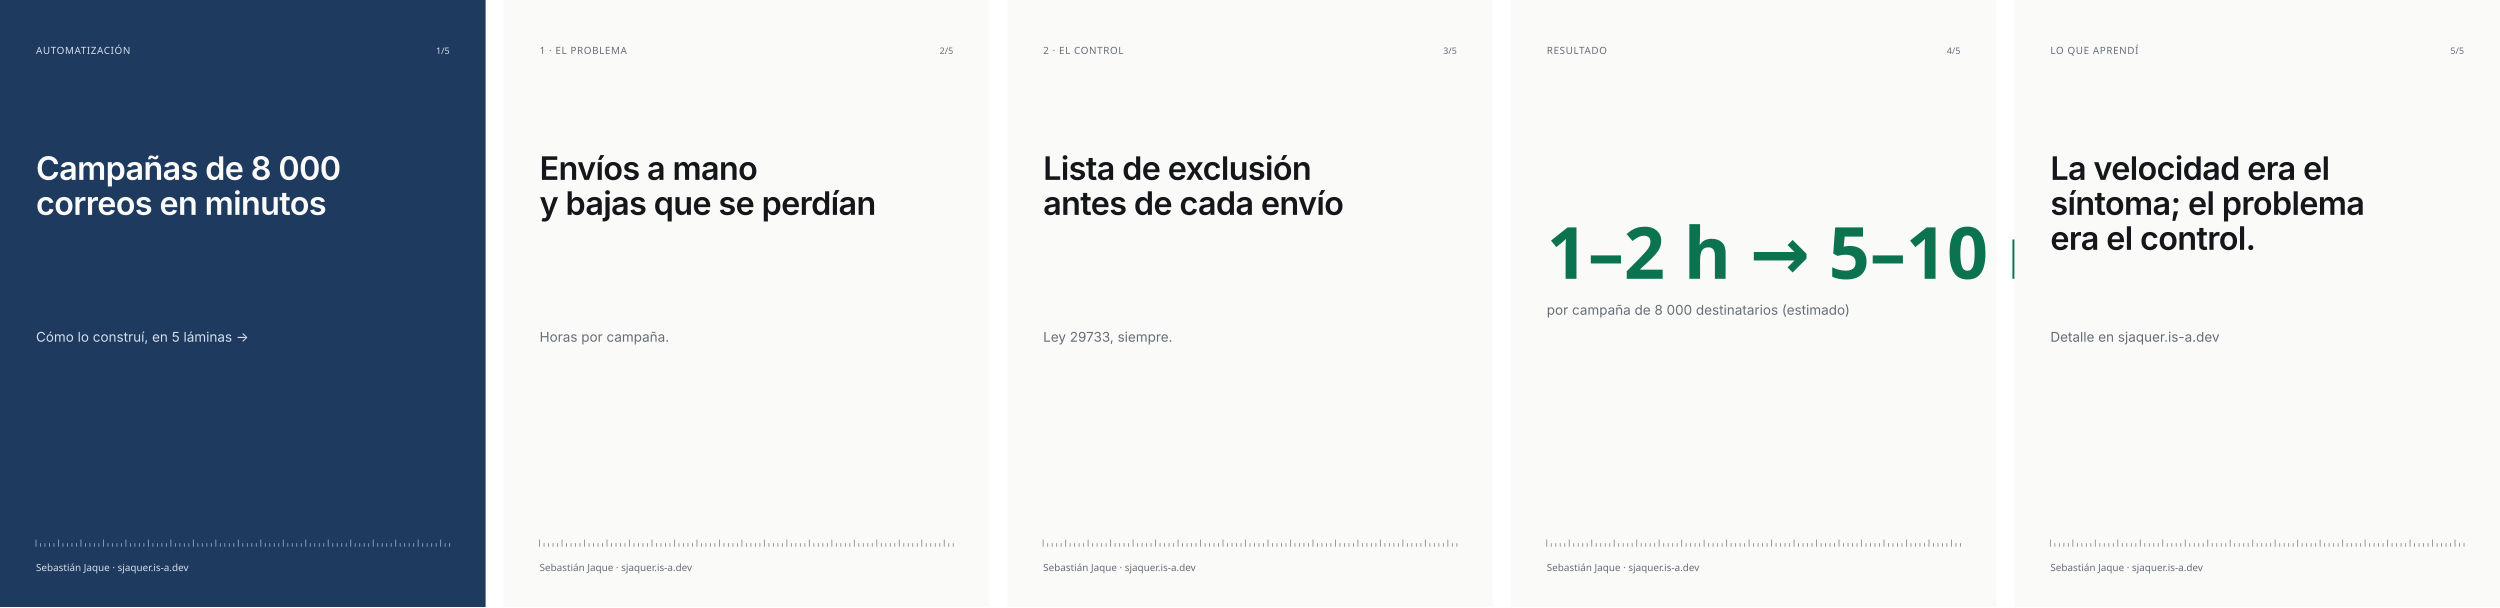
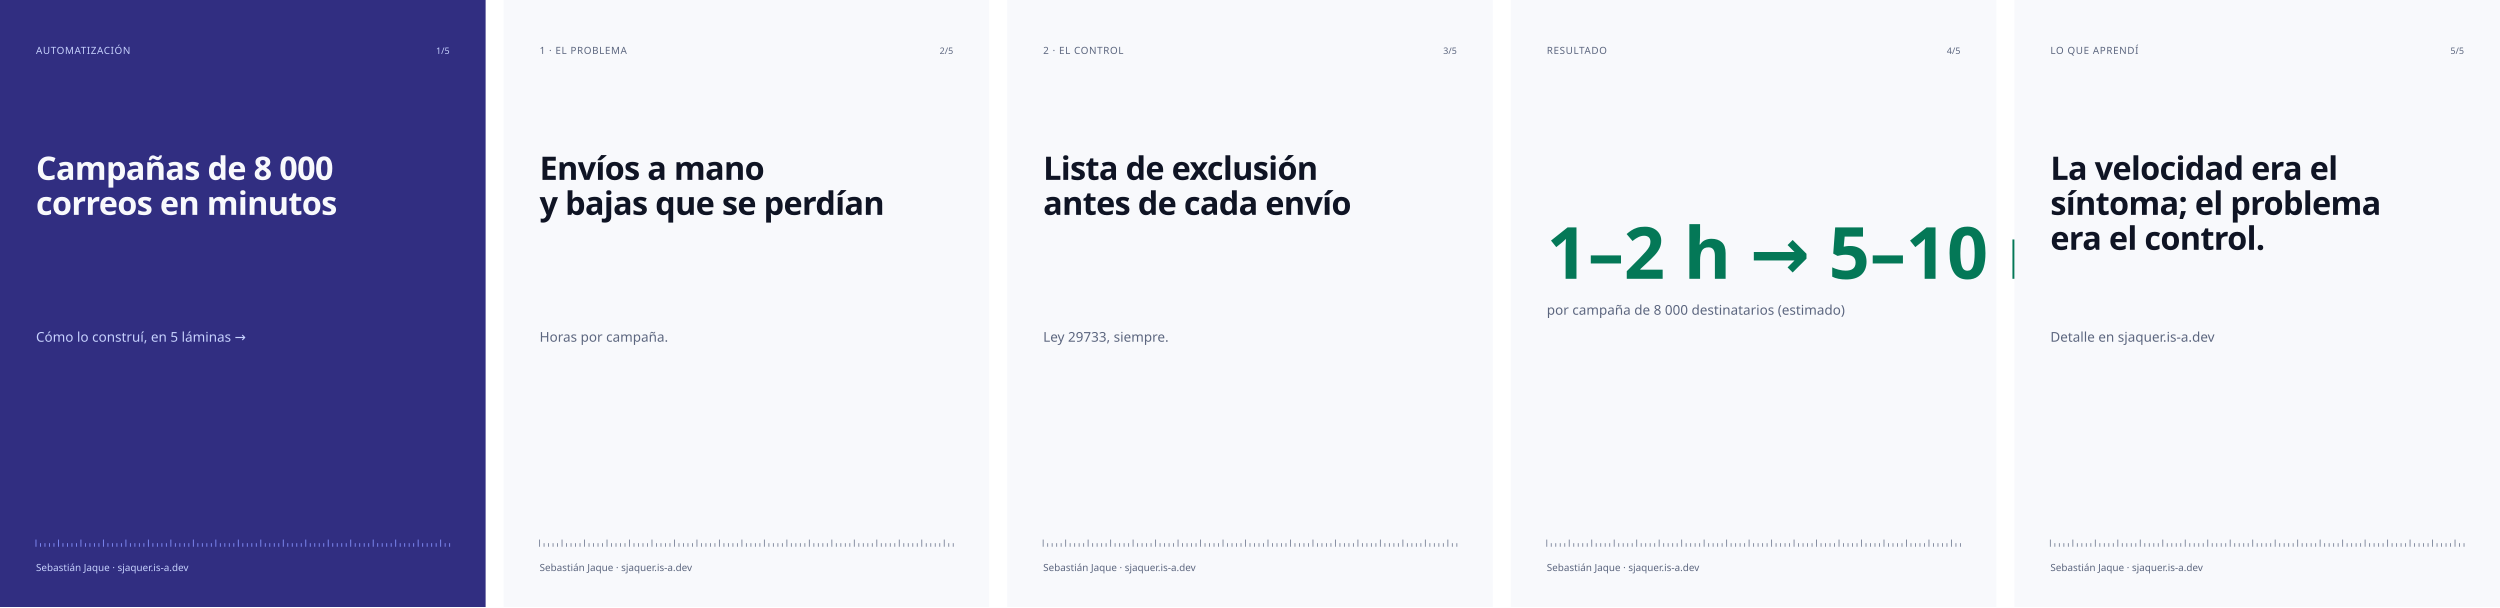
<svg xmlns="http://www.w3.org/2000/svg" width="5560" height="1350" viewBox="0 0 5560 1350">
  <g id="Carrusel 4:5 · 5 láminas">
    <g id="Lámina 1 · Portada" transform="translate(0 0)">
-       <rect id="Fondo" x="0" y="0" width="1080" height="1350" fill="#1F3A5F" />
-       <text id="Pilar" font-family="JetBrains Mono" font-size="22" font-weight="500" fill="#D6DFEA" text-anchor="start" letter-spacing="1.32">
+       <rect id="Fondo" x="0" y="0" width="1080" height="1350" fill="#312E81" />
+       <text id="Pilar" font-family="IBM Plex Mono" font-size="22" font-weight="500" fill="#C7D2FE" text-anchor="start" letter-spacing="1.32">
        <tspan x="80" y="120">AUTOMATIZACIÓN</tspan>
      </text>
-       <text id="Paginación" font-family="JetBrains Mono" font-size="20" font-weight="500" fill="#D6DFEA" text-anchor="end">
+       <text id="Paginación" font-family="IBM Plex Mono" font-size="20" font-weight="500" fill="#C7D2FE" text-anchor="end">
        <tspan x="1000" y="120">1/5</tspan>
      </text>
-       <text id="Titular" font-family="Inter" font-size="72" font-weight="600" fill="#FAFAF8" text-anchor="start" letter-spacing="-1.44">
+       <text id="Titular" font-family="DM Sans" font-size="72" font-weight="600" fill="#F8F9FC" text-anchor="start" letter-spacing="-1.44">
        <tspan x="80" y="400">Campañas de 8 000</tspan>
        <tspan x="80" dy="77.8">correos en minutos</tspan>
      </text>
-       <text id="Apoyo" font-family="Inter" font-size="30" font-weight="400" fill="#D6DFEA" text-anchor="start">
+       <text id="Apoyo" font-family="DM Sans" font-size="30" font-weight="400" fill="#C7D2FE" text-anchor="start">
        <tspan x="80" y="760">Cómo lo construí, en 5 láminas →</tspan>
      </text>
-       <path id="Regla" d="M80.0 1200V1216M90.0 1208V1216M100.0 1208V1216M110.0 1208V1216M120.0 1208V1216M130.0 1200V1216M140.0 1208V1216M150.0 1208V1216M160.0 1208V1216M170.0 1208V1216M180.0 1200V1216M190.0 1208V1216M200.0 1208V1216M210.0 1208V1216M220.0 1208V1216M230.0 1200V1216M240.0 1208V1216M250.0 1208V1216M260.0 1208V1216M270.0 1208V1216M280.0 1200V1216M290.0 1208V1216M300.0 1208V1216M310.0 1208V1216M320.0 1208V1216M330.0 1200V1216M340.0 1208V1216M350.0 1208V1216M360.0 1208V1216M370.0 1208V1216M380.0 1200V1216M390.0 1208V1216M400.0 1208V1216M410.0 1208V1216M420.0 1208V1216M430.0 1200V1216M440.0 1208V1216M450.0 1208V1216M460.0 1208V1216M470.0 1208V1216M480.0 1200V1216M490.0 1208V1216M500.0 1208V1216M510.0 1208V1216M520.0 1208V1216M530.0 1200V1216M540.0 1208V1216M550.0 1208V1216M560.0 1208V1216M570.0 1208V1216M580.0 1200V1216M590.0 1208V1216M600.0 1208V1216M610.0 1208V1216M620.0 1208V1216M630.0 1200V1216M640.0 1208V1216M650.0 1208V1216M660.0 1208V1216M670.0 1208V1216M680.0 1200V1216M690.0 1208V1216M700.0 1208V1216M710.0 1208V1216M720.0 1208V1216M730.0 1200V1216M740.0 1208V1216M750.0 1208V1216M760.0 1208V1216M770.0 1208V1216M780.0 1200V1216M790.0 1208V1216M800.0 1208V1216M810.0 1208V1216M820.0 1208V1216M830.0 1200V1216M840.0 1208V1216M850.0 1208V1216M860.0 1208V1216M870.0 1208V1216M880.0 1200V1216M890.0 1208V1216M900.0 1208V1216M910.0 1208V1216M920.0 1208V1216M930.0 1200V1216M940.0 1208V1216M950.0 1208V1216M960.0 1208V1216M970.0 1208V1216M980.0 1200V1216M990.0 1208V1216M1000.0 1208V1216" stroke="#8FA3BF" stroke-width="2" fill="none" />
-       <text id="Firma" font-family="JetBrains Mono" font-size="22" font-weight="500" fill="#D6DFEA" text-anchor="start">
+       <path id="Regla" d="M80.0 1200V1216M90.0 1208V1216M100.0 1208V1216M110.0 1208V1216M120.0 1208V1216M130.0 1200V1216M140.0 1208V1216M150.0 1208V1216M160.0 1208V1216M170.0 1208V1216M180.0 1200V1216M190.0 1208V1216M200.0 1208V1216M210.0 1208V1216M220.0 1208V1216M230.0 1200V1216M240.0 1208V1216M250.0 1208V1216M260.0 1208V1216M270.0 1208V1216M280.0 1200V1216M290.0 1208V1216M300.0 1208V1216M310.0 1208V1216M320.0 1208V1216M330.0 1200V1216M340.0 1208V1216M350.0 1208V1216M360.0 1208V1216M370.0 1208V1216M380.0 1200V1216M390.0 1208V1216M400.0 1208V1216M410.0 1208V1216M420.0 1208V1216M430.0 1200V1216M440.0 1208V1216M450.0 1208V1216M460.0 1208V1216M470.0 1208V1216M480.0 1200V1216M490.0 1208V1216M500.0 1208V1216M510.0 1208V1216M520.0 1208V1216M530.0 1200V1216M540.0 1208V1216M550.0 1208V1216M560.0 1208V1216M570.0 1208V1216M580.0 1200V1216M590.0 1208V1216M600.0 1208V1216M610.0 1208V1216M620.0 1208V1216M630.0 1200V1216M640.0 1208V1216M650.0 1208V1216M660.0 1208V1216M670.0 1208V1216M680.0 1200V1216M690.0 1208V1216M700.0 1208V1216M710.0 1208V1216M720.0 1208V1216M730.0 1200V1216M740.0 1208V1216M750.0 1208V1216M760.0 1208V1216M770.0 1208V1216M780.0 1200V1216M790.0 1208V1216M800.0 1208V1216M810.0 1208V1216M820.0 1208V1216M830.0 1200V1216M840.0 1208V1216M850.0 1208V1216M860.0 1208V1216M870.0 1208V1216M880.0 1200V1216M890.0 1208V1216M900.0 1208V1216M910.0 1208V1216M920.0 1208V1216M930.0 1200V1216M940.0 1208V1216M950.0 1208V1216M960.0 1208V1216M970.0 1208V1216M980.0 1200V1216M990.0 1208V1216M1000.0 1208V1216" stroke="#818CF8" stroke-width="2" fill="none" />
+       <text id="Firma" font-family="IBM Plex Mono" font-size="22" font-weight="500" fill="#C7D2FE" text-anchor="start">
        <tspan x="80" y="1270">Sebastián Jaque · sjaquer.is-a.dev</tspan>
      </text>
    </g>
    <g id="Lámina 2 · Paso 1" transform="translate(1120 0)">
-       <rect id="Fondo" x="0" y="0" width="1080" height="1350" fill="#FAFAF8" />
-       <text id="Pilar" font-family="JetBrains Mono" font-size="22" font-weight="500" fill="#666C76" text-anchor="start" letter-spacing="1.32">
+       <rect id="Fondo" x="0" y="0" width="1080" height="1350" fill="#F8F9FC" />
+       <text id="Pilar" font-family="IBM Plex Mono" font-size="22" font-weight="500" fill="#5B657E" text-anchor="start" letter-spacing="1.32">
        <tspan x="80" y="120">1 · EL PROBLEMA</tspan>
      </text>
-       <text id="Paginación" font-family="JetBrains Mono" font-size="20" font-weight="500" fill="#666C76" text-anchor="end">
+       <text id="Paginación" font-family="IBM Plex Mono" font-size="20" font-weight="500" fill="#5B657E" text-anchor="end">
        <tspan x="1000" y="120">2/5</tspan>
      </text>
-       <text id="Titular" font-family="Inter" font-size="72" font-weight="600" fill="#14161A" text-anchor="start" letter-spacing="-1.44">
+       <text id="Titular" font-family="DM Sans" font-size="72" font-weight="600" fill="#0F1424" text-anchor="start" letter-spacing="-1.44">
        <tspan x="80" y="400">Envíos a mano</tspan>
        <tspan x="80" dy="77.8">y bajas que se perdían</tspan>
      </text>
-       <text id="Apoyo" font-family="Inter" font-size="30" font-weight="400" fill="#666C76" text-anchor="start">
+       <text id="Apoyo" font-family="DM Sans" font-size="30" font-weight="400" fill="#5B657E" text-anchor="start">
        <tspan x="80" y="760">Horas por campaña.</tspan>
      </text>
-       <path id="Regla" d="M80.0 1200V1216M90.0 1208V1216M100.0 1208V1216M110.0 1208V1216M120.0 1208V1216M130.0 1200V1216M140.0 1208V1216M150.0 1208V1216M160.0 1208V1216M170.0 1208V1216M180.0 1200V1216M190.0 1208V1216M200.0 1208V1216M210.0 1208V1216M220.0 1208V1216M230.0 1200V1216M240.0 1208V1216M250.0 1208V1216M260.0 1208V1216M270.0 1208V1216M280.0 1200V1216M290.0 1208V1216M300.0 1208V1216M310.0 1208V1216M320.0 1208V1216M330.0 1200V1216M340.0 1208V1216M350.0 1208V1216M360.0 1208V1216M370.0 1208V1216M380.0 1200V1216M390.0 1208V1216M400.0 1208V1216M410.0 1208V1216M420.0 1208V1216M430.0 1200V1216M440.0 1208V1216M450.0 1208V1216M460.0 1208V1216M470.0 1208V1216M480.0 1200V1216M490.0 1208V1216M500.0 1208V1216M510.0 1208V1216M520.0 1208V1216M530.0 1200V1216M540.0 1208V1216M550.0 1208V1216M560.0 1208V1216M570.0 1208V1216M580.0 1200V1216M590.0 1208V1216M600.0 1208V1216M610.0 1208V1216M620.0 1208V1216M630.0 1200V1216M640.0 1208V1216M650.0 1208V1216M660.0 1208V1216M670.0 1208V1216M680.0 1200V1216M690.0 1208V1216M700.0 1208V1216M710.0 1208V1216M720.0 1208V1216M730.0 1200V1216M740.0 1208V1216M750.0 1208V1216M760.0 1208V1216M770.0 1208V1216M780.0 1200V1216M790.0 1208V1216M800.0 1208V1216M810.0 1208V1216M820.0 1208V1216M830.0 1200V1216M840.0 1208V1216M850.0 1208V1216M860.0 1208V1216M870.0 1208V1216M880.0 1200V1216M890.0 1208V1216M900.0 1208V1216M910.0 1208V1216M920.0 1208V1216M930.0 1200V1216M940.0 1208V1216M950.0 1208V1216M960.0 1208V1216M970.0 1208V1216M980.0 1200V1216M990.0 1208V1216M1000.0 1208V1216" stroke="#8A9099" stroke-width="2" fill="none" />
-       <text id="Firma" font-family="JetBrains Mono" font-size="22" font-weight="500" fill="#666C76" text-anchor="start">
+       <path id="Regla" d="M80.0 1200V1216M90.0 1208V1216M100.0 1208V1216M110.0 1208V1216M120.0 1208V1216M130.0 1200V1216M140.0 1208V1216M150.0 1208V1216M160.0 1208V1216M170.0 1208V1216M180.0 1200V1216M190.0 1208V1216M200.0 1208V1216M210.0 1208V1216M220.0 1208V1216M230.0 1200V1216M240.0 1208V1216M250.0 1208V1216M260.0 1208V1216M270.0 1208V1216M280.0 1200V1216M290.0 1208V1216M300.0 1208V1216M310.0 1208V1216M320.0 1208V1216M330.0 1200V1216M340.0 1208V1216M350.0 1208V1216M360.0 1208V1216M370.0 1208V1216M380.0 1200V1216M390.0 1208V1216M400.0 1208V1216M410.0 1208V1216M420.0 1208V1216M430.0 1200V1216M440.0 1208V1216M450.0 1208V1216M460.0 1208V1216M470.0 1208V1216M480.0 1200V1216M490.0 1208V1216M500.0 1208V1216M510.0 1208V1216M520.0 1208V1216M530.0 1200V1216M540.0 1208V1216M550.0 1208V1216M560.0 1208V1216M570.0 1208V1216M580.0 1200V1216M590.0 1208V1216M600.0 1208V1216M610.0 1208V1216M620.0 1208V1216M630.0 1200V1216M640.0 1208V1216M650.0 1208V1216M660.0 1208V1216M670.0 1208V1216M680.0 1200V1216M690.0 1208V1216M700.0 1208V1216M710.0 1208V1216M720.0 1208V1216M730.0 1200V1216M740.0 1208V1216M750.0 1208V1216M760.0 1208V1216M770.0 1208V1216M780.0 1200V1216M790.0 1208V1216M800.0 1208V1216M810.0 1208V1216M820.0 1208V1216M830.0 1200V1216M840.0 1208V1216M850.0 1208V1216M860.0 1208V1216M870.0 1208V1216M880.0 1200V1216M890.0 1208V1216M900.0 1208V1216M910.0 1208V1216M920.0 1208V1216M930.0 1200V1216M940.0 1208V1216M950.0 1208V1216M960.0 1208V1216M970.0 1208V1216M980.0 1200V1216M990.0 1208V1216M1000.0 1208V1216" stroke="#7B8499" stroke-width="2" fill="none" />
+       <text id="Firma" font-family="IBM Plex Mono" font-size="22" font-weight="500" fill="#5B657E" text-anchor="start">
        <tspan x="80" y="1270">Sebastián Jaque · sjaquer.is-a.dev</tspan>
      </text>
    </g>
    <g id="Lámina 3 · Paso 2" transform="translate(2240 0)">
-       <rect id="Fondo" x="0" y="0" width="1080" height="1350" fill="#FAFAF8" />
-       <text id="Pilar" font-family="JetBrains Mono" font-size="22" font-weight="500" fill="#666C76" text-anchor="start" letter-spacing="1.32">
+       <rect id="Fondo" x="0" y="0" width="1080" height="1350" fill="#F8F9FC" />
+       <text id="Pilar" font-family="IBM Plex Mono" font-size="22" font-weight="500" fill="#5B657E" text-anchor="start" letter-spacing="1.32">
        <tspan x="80" y="120">2 · EL CONTROL</tspan>
      </text>
-       <text id="Paginación" font-family="JetBrains Mono" font-size="20" font-weight="500" fill="#666C76" text-anchor="end">
+       <text id="Paginación" font-family="IBM Plex Mono" font-size="20" font-weight="500" fill="#5B657E" text-anchor="end">
        <tspan x="1000" y="120">3/5</tspan>
      </text>
-       <text id="Titular" font-family="Inter" font-size="72" font-weight="600" fill="#14161A" text-anchor="start" letter-spacing="-1.44">
+       <text id="Titular" font-family="DM Sans" font-size="72" font-weight="600" fill="#0F1424" text-anchor="start" letter-spacing="-1.44">
        <tspan x="80" y="400">Lista de exclusión</tspan>
        <tspan x="80" dy="77.8">antes de cada envío</tspan>
      </text>
-       <text id="Apoyo" font-family="Inter" font-size="30" font-weight="400" fill="#666C76" text-anchor="start">
+       <text id="Apoyo" font-family="DM Sans" font-size="30" font-weight="400" fill="#5B657E" text-anchor="start">
        <tspan x="80" y="760">Ley 29733, siempre.</tspan>
      </text>
-       <path id="Regla" d="M80.0 1200V1216M90.0 1208V1216M100.0 1208V1216M110.0 1208V1216M120.0 1208V1216M130.0 1200V1216M140.0 1208V1216M150.0 1208V1216M160.0 1208V1216M170.0 1208V1216M180.0 1200V1216M190.0 1208V1216M200.0 1208V1216M210.0 1208V1216M220.0 1208V1216M230.0 1200V1216M240.0 1208V1216M250.0 1208V1216M260.0 1208V1216M270.0 1208V1216M280.0 1200V1216M290.0 1208V1216M300.0 1208V1216M310.0 1208V1216M320.0 1208V1216M330.0 1200V1216M340.0 1208V1216M350.0 1208V1216M360.0 1208V1216M370.0 1208V1216M380.0 1200V1216M390.0 1208V1216M400.0 1208V1216M410.0 1208V1216M420.0 1208V1216M430.0 1200V1216M440.0 1208V1216M450.0 1208V1216M460.0 1208V1216M470.0 1208V1216M480.0 1200V1216M490.0 1208V1216M500.0 1208V1216M510.0 1208V1216M520.0 1208V1216M530.0 1200V1216M540.0 1208V1216M550.0 1208V1216M560.0 1208V1216M570.0 1208V1216M580.0 1200V1216M590.0 1208V1216M600.0 1208V1216M610.0 1208V1216M620.0 1208V1216M630.0 1200V1216M640.0 1208V1216M650.0 1208V1216M660.0 1208V1216M670.0 1208V1216M680.0 1200V1216M690.0 1208V1216M700.0 1208V1216M710.0 1208V1216M720.0 1208V1216M730.0 1200V1216M740.0 1208V1216M750.0 1208V1216M760.0 1208V1216M770.0 1208V1216M780.0 1200V1216M790.0 1208V1216M800.0 1208V1216M810.0 1208V1216M820.0 1208V1216M830.0 1200V1216M840.0 1208V1216M850.0 1208V1216M860.0 1208V1216M870.0 1208V1216M880.0 1200V1216M890.0 1208V1216M900.0 1208V1216M910.0 1208V1216M920.0 1208V1216M930.0 1200V1216M940.0 1208V1216M950.0 1208V1216M960.0 1208V1216M970.0 1208V1216M980.0 1200V1216M990.0 1208V1216M1000.0 1208V1216" stroke="#8A9099" stroke-width="2" fill="none" />
-       <text id="Firma" font-family="JetBrains Mono" font-size="22" font-weight="500" fill="#666C76" text-anchor="start">
+       <path id="Regla" d="M80.0 1200V1216M90.0 1208V1216M100.0 1208V1216M110.0 1208V1216M120.0 1208V1216M130.0 1200V1216M140.0 1208V1216M150.0 1208V1216M160.0 1208V1216M170.0 1208V1216M180.0 1200V1216M190.0 1208V1216M200.0 1208V1216M210.0 1208V1216M220.0 1208V1216M230.0 1200V1216M240.0 1208V1216M250.0 1208V1216M260.0 1208V1216M270.0 1208V1216M280.0 1200V1216M290.0 1208V1216M300.0 1208V1216M310.0 1208V1216M320.0 1208V1216M330.0 1200V1216M340.0 1208V1216M350.0 1208V1216M360.0 1208V1216M370.0 1208V1216M380.0 1200V1216M390.0 1208V1216M400.0 1208V1216M410.0 1208V1216M420.0 1208V1216M430.0 1200V1216M440.0 1208V1216M450.0 1208V1216M460.0 1208V1216M470.0 1208V1216M480.0 1200V1216M490.0 1208V1216M500.0 1208V1216M510.0 1208V1216M520.0 1208V1216M530.0 1200V1216M540.0 1208V1216M550.0 1208V1216M560.0 1208V1216M570.0 1208V1216M580.0 1200V1216M590.0 1208V1216M600.0 1208V1216M610.0 1208V1216M620.0 1208V1216M630.0 1200V1216M640.0 1208V1216M650.0 1208V1216M660.0 1208V1216M670.0 1208V1216M680.0 1200V1216M690.0 1208V1216M700.0 1208V1216M710.0 1208V1216M720.0 1208V1216M730.0 1200V1216M740.0 1208V1216M750.0 1208V1216M760.0 1208V1216M770.0 1208V1216M780.0 1200V1216M790.0 1208V1216M800.0 1208V1216M810.0 1208V1216M820.0 1208V1216M830.0 1200V1216M840.0 1208V1216M850.0 1208V1216M860.0 1208V1216M870.0 1208V1216M880.0 1200V1216M890.0 1208V1216M900.0 1208V1216M910.0 1208V1216M920.0 1208V1216M930.0 1200V1216M940.0 1208V1216M950.0 1208V1216M960.0 1208V1216M970.0 1208V1216M980.0 1200V1216M990.0 1208V1216M1000.0 1208V1216" stroke="#7B8499" stroke-width="2" fill="none" />
+       <text id="Firma" font-family="IBM Plex Mono" font-size="22" font-weight="500" fill="#5B657E" text-anchor="start">
        <tspan x="80" y="1270">Sebastián Jaque · sjaquer.is-a.dev</tspan>
      </text>
    </g>
    <g id="Lámina 4 · Resultado" transform="translate(3360 0)">
-       <rect id="Fondo" x="0" y="0" width="1080" height="1350" fill="#FAFAF8" />
-       <text id="Pilar" font-family="JetBrains Mono" font-size="22" font-weight="500" fill="#666C76" text-anchor="start" letter-spacing="1.32">
+       <rect id="Fondo" x="0" y="0" width="1080" height="1350" fill="#F8F9FC" />
+       <text id="Pilar" font-family="IBM Plex Mono" font-size="22" font-weight="500" fill="#5B657E" text-anchor="start" letter-spacing="1.32">
        <tspan x="80" y="120">RESULTADO</tspan>
      </text>
-       <text id="Paginación" font-family="JetBrains Mono" font-size="20" font-weight="500" fill="#666C76" text-anchor="end">
+       <text id="Paginación" font-family="IBM Plex Mono" font-size="20" font-weight="500" fill="#5B657E" text-anchor="end">
        <tspan x="1000" y="120">4/5</tspan>
      </text>
-       <text id="Titular" font-family="JetBrains Mono" font-size="160" font-weight="600" fill="#0B7350" text-anchor="start">
+       <text id="Titular" font-family="IBM Plex Mono" font-size="160" font-weight="600" fill="#047857" text-anchor="start">
        <tspan x="80" y="620">1–2 h → 5–10 min</tspan>
      </text>
-       <text id="Apoyo" font-family="Inter" font-size="30" font-weight="400" fill="#666C76" text-anchor="start">
+       <text id="Apoyo" font-family="DM Sans" font-size="30" font-weight="400" fill="#5B657E" text-anchor="start">
        <tspan x="80" y="700">por campaña de 8 000 destinatarios (estimado)</tspan>
      </text>
-       <path id="Regla" d="M80.0 1200V1216M90.0 1208V1216M100.0 1208V1216M110.0 1208V1216M120.0 1208V1216M130.0 1200V1216M140.0 1208V1216M150.0 1208V1216M160.0 1208V1216M170.0 1208V1216M180.0 1200V1216M190.0 1208V1216M200.0 1208V1216M210.0 1208V1216M220.0 1208V1216M230.0 1200V1216M240.0 1208V1216M250.0 1208V1216M260.0 1208V1216M270.0 1208V1216M280.0 1200V1216M290.0 1208V1216M300.0 1208V1216M310.0 1208V1216M320.0 1208V1216M330.0 1200V1216M340.0 1208V1216M350.0 1208V1216M360.0 1208V1216M370.0 1208V1216M380.0 1200V1216M390.0 1208V1216M400.0 1208V1216M410.0 1208V1216M420.0 1208V1216M430.0 1200V1216M440.0 1208V1216M450.0 1208V1216M460.0 1208V1216M470.0 1208V1216M480.0 1200V1216M490.0 1208V1216M500.0 1208V1216M510.0 1208V1216M520.0 1208V1216M530.0 1200V1216M540.0 1208V1216M550.0 1208V1216M560.0 1208V1216M570.0 1208V1216M580.0 1200V1216M590.0 1208V1216M600.0 1208V1216M610.0 1208V1216M620.0 1208V1216M630.0 1200V1216M640.0 1208V1216M650.0 1208V1216M660.0 1208V1216M670.0 1208V1216M680.0 1200V1216M690.0 1208V1216M700.0 1208V1216M710.0 1208V1216M720.0 1208V1216M730.0 1200V1216M740.0 1208V1216M750.0 1208V1216M760.0 1208V1216M770.0 1208V1216M780.0 1200V1216M790.0 1208V1216M800.0 1208V1216M810.0 1208V1216M820.0 1208V1216M830.0 1200V1216M840.0 1208V1216M850.0 1208V1216M860.0 1208V1216M870.0 1208V1216M880.0 1200V1216M890.0 1208V1216M900.0 1208V1216M910.0 1208V1216M920.0 1208V1216M930.0 1200V1216M940.0 1208V1216M950.0 1208V1216M960.0 1208V1216M970.0 1208V1216M980.0 1200V1216M990.0 1208V1216M1000.0 1208V1216" stroke="#8A9099" stroke-width="2" fill="none" />
-       <text id="Firma" font-family="JetBrains Mono" font-size="22" font-weight="500" fill="#666C76" text-anchor="start">
+       <path id="Regla" d="M80.0 1200V1216M90.0 1208V1216M100.0 1208V1216M110.0 1208V1216M120.0 1208V1216M130.0 1200V1216M140.0 1208V1216M150.0 1208V1216M160.0 1208V1216M170.0 1208V1216M180.0 1200V1216M190.0 1208V1216M200.0 1208V1216M210.0 1208V1216M220.0 1208V1216M230.0 1200V1216M240.0 1208V1216M250.0 1208V1216M260.0 1208V1216M270.0 1208V1216M280.0 1200V1216M290.0 1208V1216M300.0 1208V1216M310.0 1208V1216M320.0 1208V1216M330.0 1200V1216M340.0 1208V1216M350.0 1208V1216M360.0 1208V1216M370.0 1208V1216M380.0 1200V1216M390.0 1208V1216M400.0 1208V1216M410.0 1208V1216M420.0 1208V1216M430.0 1200V1216M440.0 1208V1216M450.0 1208V1216M460.0 1208V1216M470.0 1208V1216M480.0 1200V1216M490.0 1208V1216M500.0 1208V1216M510.0 1208V1216M520.0 1208V1216M530.0 1200V1216M540.0 1208V1216M550.0 1208V1216M560.0 1208V1216M570.0 1208V1216M580.0 1200V1216M590.0 1208V1216M600.0 1208V1216M610.0 1208V1216M620.0 1208V1216M630.0 1200V1216M640.0 1208V1216M650.0 1208V1216M660.0 1208V1216M670.0 1208V1216M680.0 1200V1216M690.0 1208V1216M700.0 1208V1216M710.0 1208V1216M720.0 1208V1216M730.0 1200V1216M740.0 1208V1216M750.0 1208V1216M760.0 1208V1216M770.0 1208V1216M780.0 1200V1216M790.0 1208V1216M800.0 1208V1216M810.0 1208V1216M820.0 1208V1216M830.0 1200V1216M840.0 1208V1216M850.0 1208V1216M860.0 1208V1216M870.0 1208V1216M880.0 1200V1216M890.0 1208V1216M900.0 1208V1216M910.0 1208V1216M920.0 1208V1216M930.0 1200V1216M940.0 1208V1216M950.0 1208V1216M960.0 1208V1216M970.0 1208V1216M980.0 1200V1216M990.0 1208V1216M1000.0 1208V1216" stroke="#7B8499" stroke-width="2" fill="none" />
+       <text id="Firma" font-family="IBM Plex Mono" font-size="22" font-weight="500" fill="#5B657E" text-anchor="start">
        <tspan x="80" y="1270">Sebastián Jaque · sjaquer.is-a.dev</tspan>
      </text>
    </g>
    <g id="Lámina 5 · Cierre" transform="translate(4480 0)">
-       <rect id="Fondo" x="0" y="0" width="1080" height="1350" fill="#FAFAF8" />
-       <text id="Pilar" font-family="JetBrains Mono" font-size="22" font-weight="500" fill="#666C76" text-anchor="start" letter-spacing="1.32">
+       <rect id="Fondo" x="0" y="0" width="1080" height="1350" fill="#F8F9FC" />
+       <text id="Pilar" font-family="IBM Plex Mono" font-size="22" font-weight="500" fill="#5B657E" text-anchor="start" letter-spacing="1.32">
        <tspan x="80" y="120">LO QUE APRENDÍ</tspan>
      </text>
-       <text id="Paginación" font-family="JetBrains Mono" font-size="20" font-weight="500" fill="#666C76" text-anchor="end">
+       <text id="Paginación" font-family="IBM Plex Mono" font-size="20" font-weight="500" fill="#5B657E" text-anchor="end">
        <tspan x="1000" y="120">5/5</tspan>
      </text>
-       <text id="Titular" font-family="Inter" font-size="72" font-weight="600" fill="#14161A" text-anchor="start" letter-spacing="-1.44">
+       <text id="Titular" font-family="DM Sans" font-size="72" font-weight="600" fill="#0F1424" text-anchor="start" letter-spacing="-1.44">
        <tspan x="80" y="400">La velocidad era el</tspan>
        <tspan x="80" dy="77.8">síntoma; el problema</tspan>
        <tspan x="80" dy="77.8">era el control.</tspan>
      </text>
-       <text id="Apoyo" font-family="Inter" font-size="30" font-weight="400" fill="#666C76" text-anchor="start">
+       <text id="Apoyo" font-family="DM Sans" font-size="30" font-weight="400" fill="#5B657E" text-anchor="start">
        <tspan x="80" y="760">Detalle en sjaquer.is-a.dev</tspan>
      </text>
-       <path id="Regla" d="M80.0 1200V1216M90.0 1208V1216M100.0 1208V1216M110.0 1208V1216M120.0 1208V1216M130.0 1200V1216M140.0 1208V1216M150.0 1208V1216M160.0 1208V1216M170.0 1208V1216M180.0 1200V1216M190.0 1208V1216M200.0 1208V1216M210.0 1208V1216M220.0 1208V1216M230.0 1200V1216M240.0 1208V1216M250.0 1208V1216M260.0 1208V1216M270.0 1208V1216M280.0 1200V1216M290.0 1208V1216M300.0 1208V1216M310.0 1208V1216M320.0 1208V1216M330.0 1200V1216M340.0 1208V1216M350.0 1208V1216M360.0 1208V1216M370.0 1208V1216M380.0 1200V1216M390.0 1208V1216M400.0 1208V1216M410.0 1208V1216M420.0 1208V1216M430.0 1200V1216M440.0 1208V1216M450.0 1208V1216M460.0 1208V1216M470.0 1208V1216M480.0 1200V1216M490.0 1208V1216M500.0 1208V1216M510.0 1208V1216M520.0 1208V1216M530.0 1200V1216M540.0 1208V1216M550.0 1208V1216M560.0 1208V1216M570.0 1208V1216M580.0 1200V1216M590.0 1208V1216M600.0 1208V1216M610.0 1208V1216M620.0 1208V1216M630.0 1200V1216M640.0 1208V1216M650.0 1208V1216M660.0 1208V1216M670.0 1208V1216M680.0 1200V1216M690.0 1208V1216M700.0 1208V1216M710.0 1208V1216M720.0 1208V1216M730.0 1200V1216M740.0 1208V1216M750.0 1208V1216M760.0 1208V1216M770.0 1208V1216M780.0 1200V1216M790.0 1208V1216M800.0 1208V1216M810.0 1208V1216M820.0 1208V1216M830.0 1200V1216M840.0 1208V1216M850.0 1208V1216M860.0 1208V1216M870.0 1208V1216M880.0 1200V1216M890.0 1208V1216M900.0 1208V1216M910.0 1208V1216M920.0 1208V1216M930.0 1200V1216M940.0 1208V1216M950.0 1208V1216M960.0 1208V1216M970.0 1208V1216M980.0 1200V1216M990.0 1208V1216M1000.0 1208V1216" stroke="#8A9099" stroke-width="2" fill="none" />
-       <text id="Firma" font-family="JetBrains Mono" font-size="22" font-weight="500" fill="#666C76" text-anchor="start">
+       <path id="Regla" d="M80.0 1200V1216M90.0 1208V1216M100.0 1208V1216M110.0 1208V1216M120.0 1208V1216M130.0 1200V1216M140.0 1208V1216M150.0 1208V1216M160.0 1208V1216M170.0 1208V1216M180.0 1200V1216M190.0 1208V1216M200.0 1208V1216M210.0 1208V1216M220.0 1208V1216M230.0 1200V1216M240.0 1208V1216M250.0 1208V1216M260.0 1208V1216M270.0 1208V1216M280.0 1200V1216M290.0 1208V1216M300.0 1208V1216M310.0 1208V1216M320.0 1208V1216M330.0 1200V1216M340.0 1208V1216M350.0 1208V1216M360.0 1208V1216M370.0 1208V1216M380.0 1200V1216M390.0 1208V1216M400.0 1208V1216M410.0 1208V1216M420.0 1208V1216M430.0 1200V1216M440.0 1208V1216M450.0 1208V1216M460.0 1208V1216M470.0 1208V1216M480.0 1200V1216M490.0 1208V1216M500.0 1208V1216M510.0 1208V1216M520.0 1208V1216M530.0 1200V1216M540.0 1208V1216M550.0 1208V1216M560.0 1208V1216M570.0 1208V1216M580.0 1200V1216M590.0 1208V1216M600.0 1208V1216M610.0 1208V1216M620.0 1208V1216M630.0 1200V1216M640.0 1208V1216M650.0 1208V1216M660.0 1208V1216M670.0 1208V1216M680.0 1200V1216M690.0 1208V1216M700.0 1208V1216M710.0 1208V1216M720.0 1208V1216M730.0 1200V1216M740.0 1208V1216M750.0 1208V1216M760.0 1208V1216M770.0 1208V1216M780.0 1200V1216M790.0 1208V1216M800.0 1208V1216M810.0 1208V1216M820.0 1208V1216M830.0 1200V1216M840.0 1208V1216M850.0 1208V1216M860.0 1208V1216M870.0 1208V1216M880.0 1200V1216M890.0 1208V1216M900.0 1208V1216M910.0 1208V1216M920.0 1208V1216M930.0 1200V1216M940.0 1208V1216M950.0 1208V1216M960.0 1208V1216M970.0 1208V1216M980.0 1200V1216M990.0 1208V1216M1000.0 1208V1216" stroke="#7B8499" stroke-width="2" fill="none" />
+       <text id="Firma" font-family="IBM Plex Mono" font-size="22" font-weight="500" fill="#5B657E" text-anchor="start">
        <tspan x="80" y="1270">Sebastián Jaque · sjaquer.is-a.dev</tspan>
      </text>
    </g>
  </g>
</svg>
